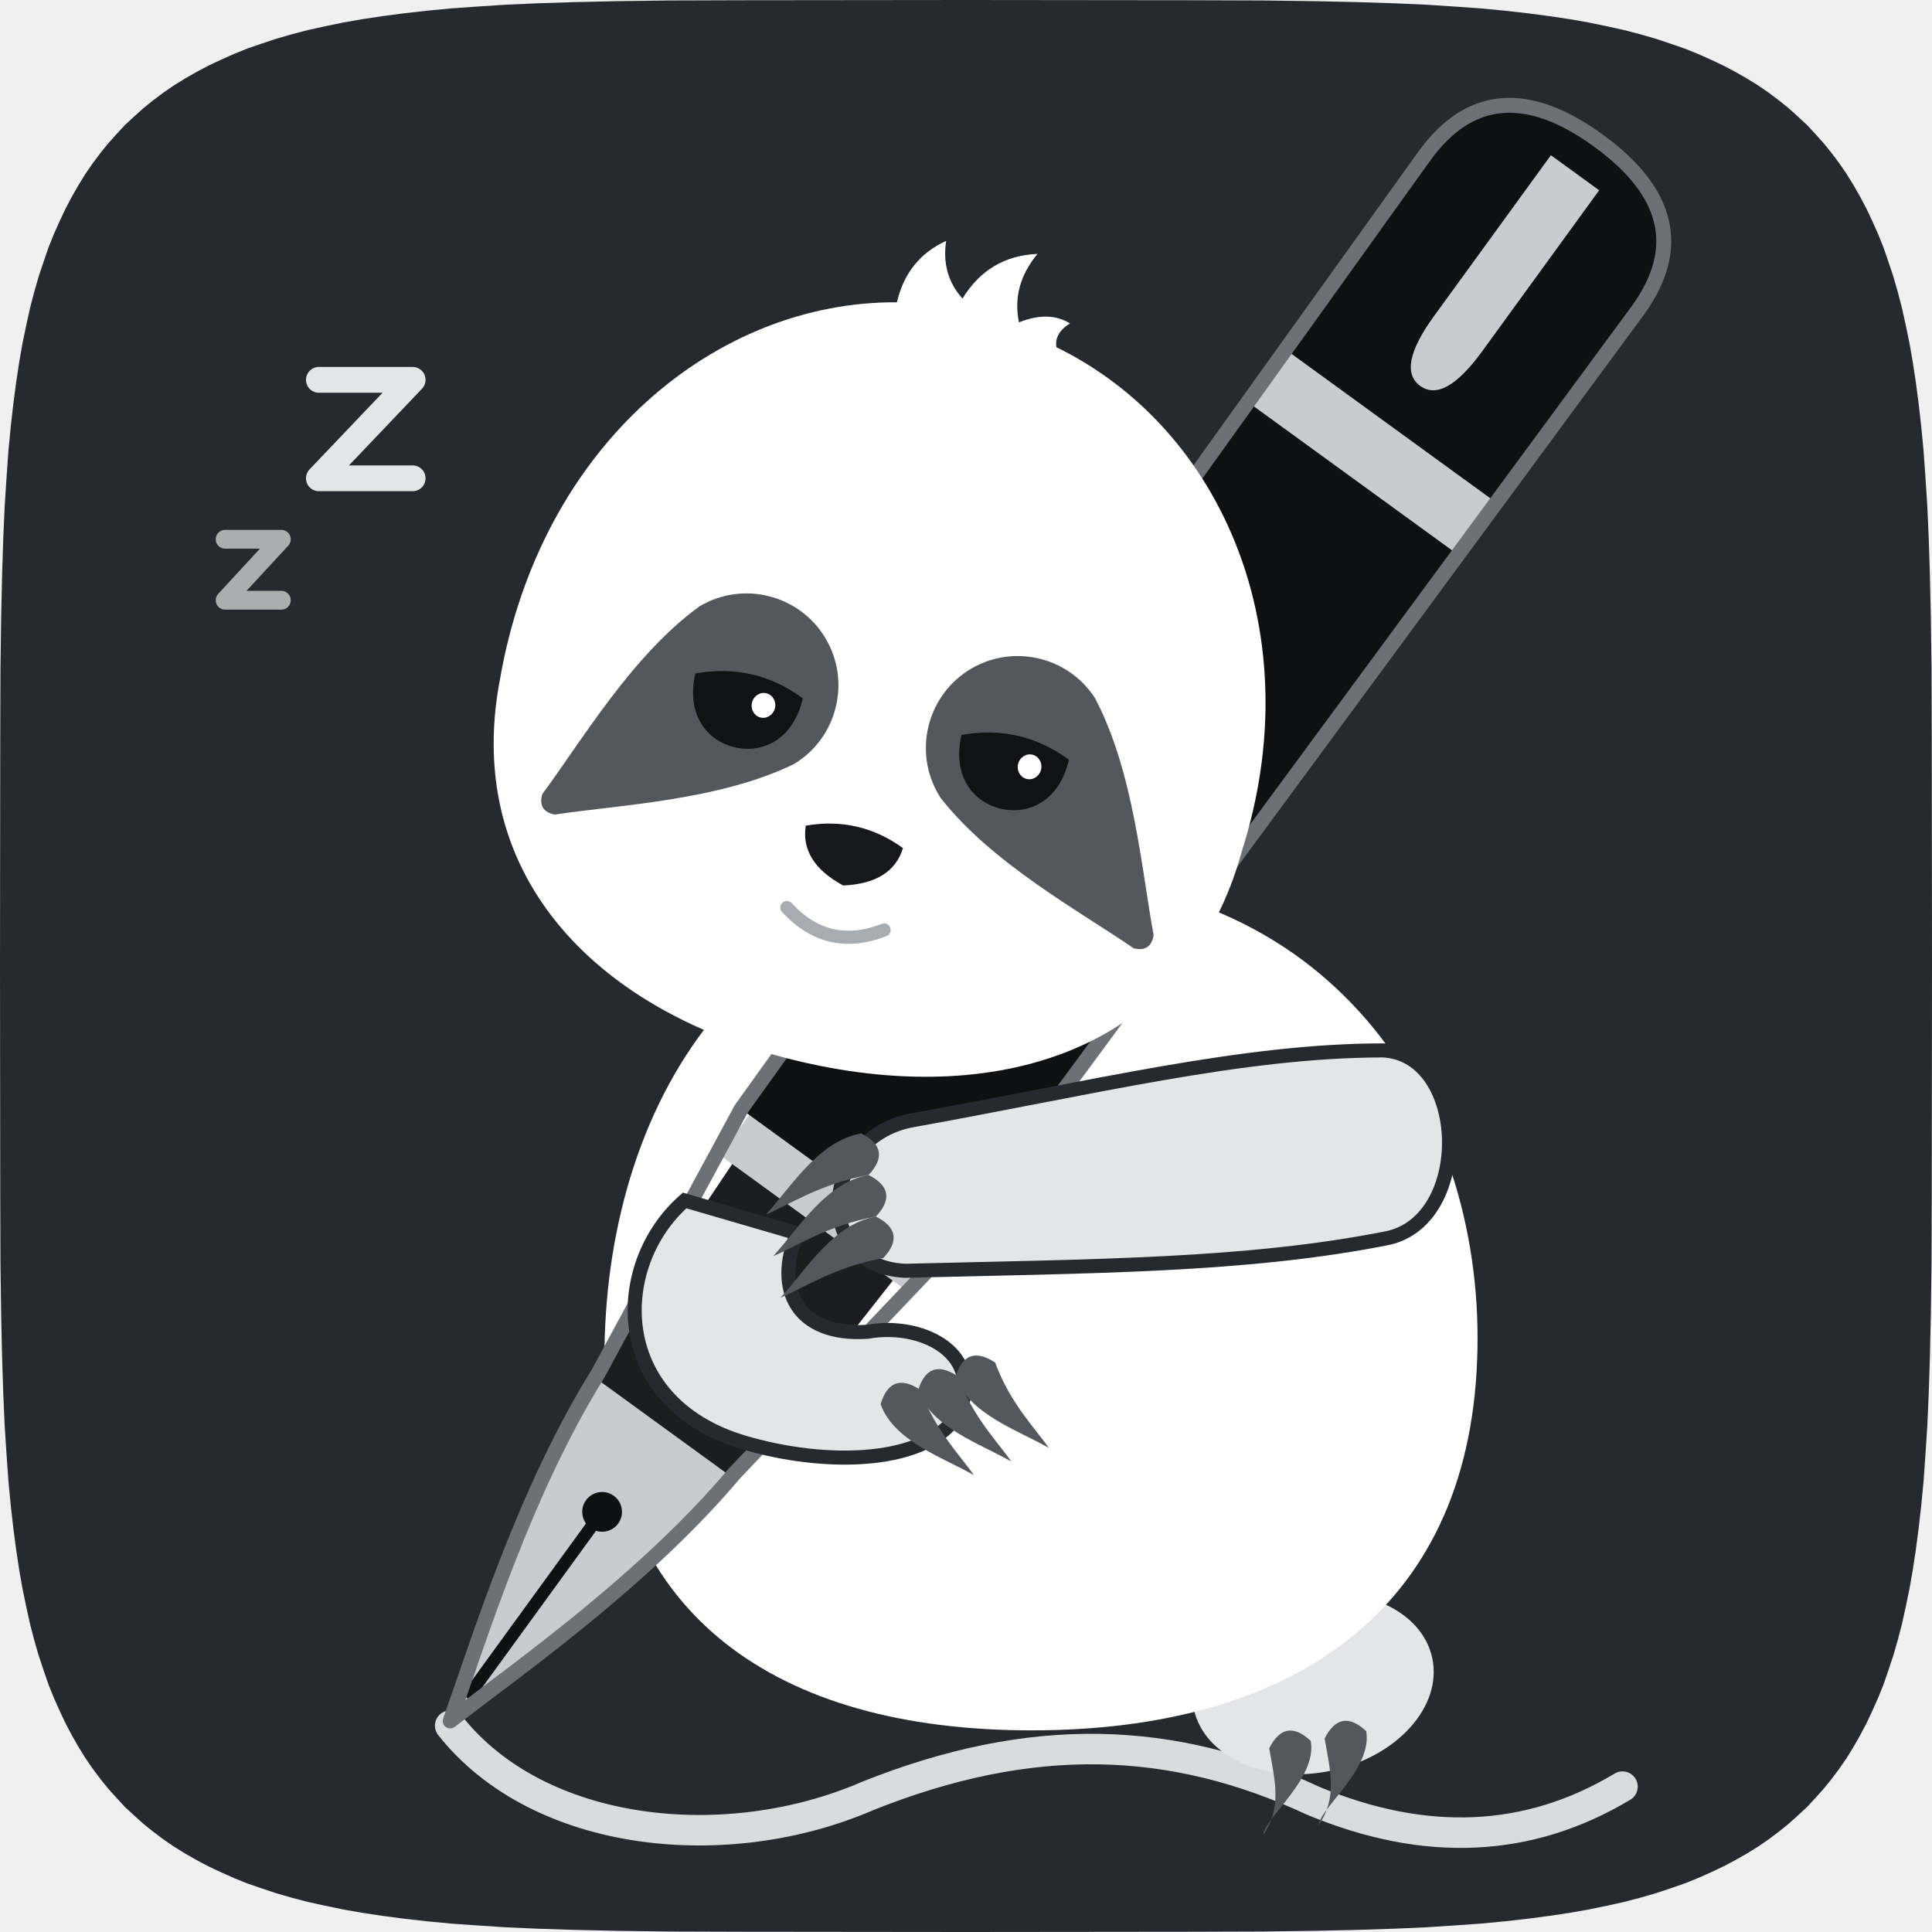
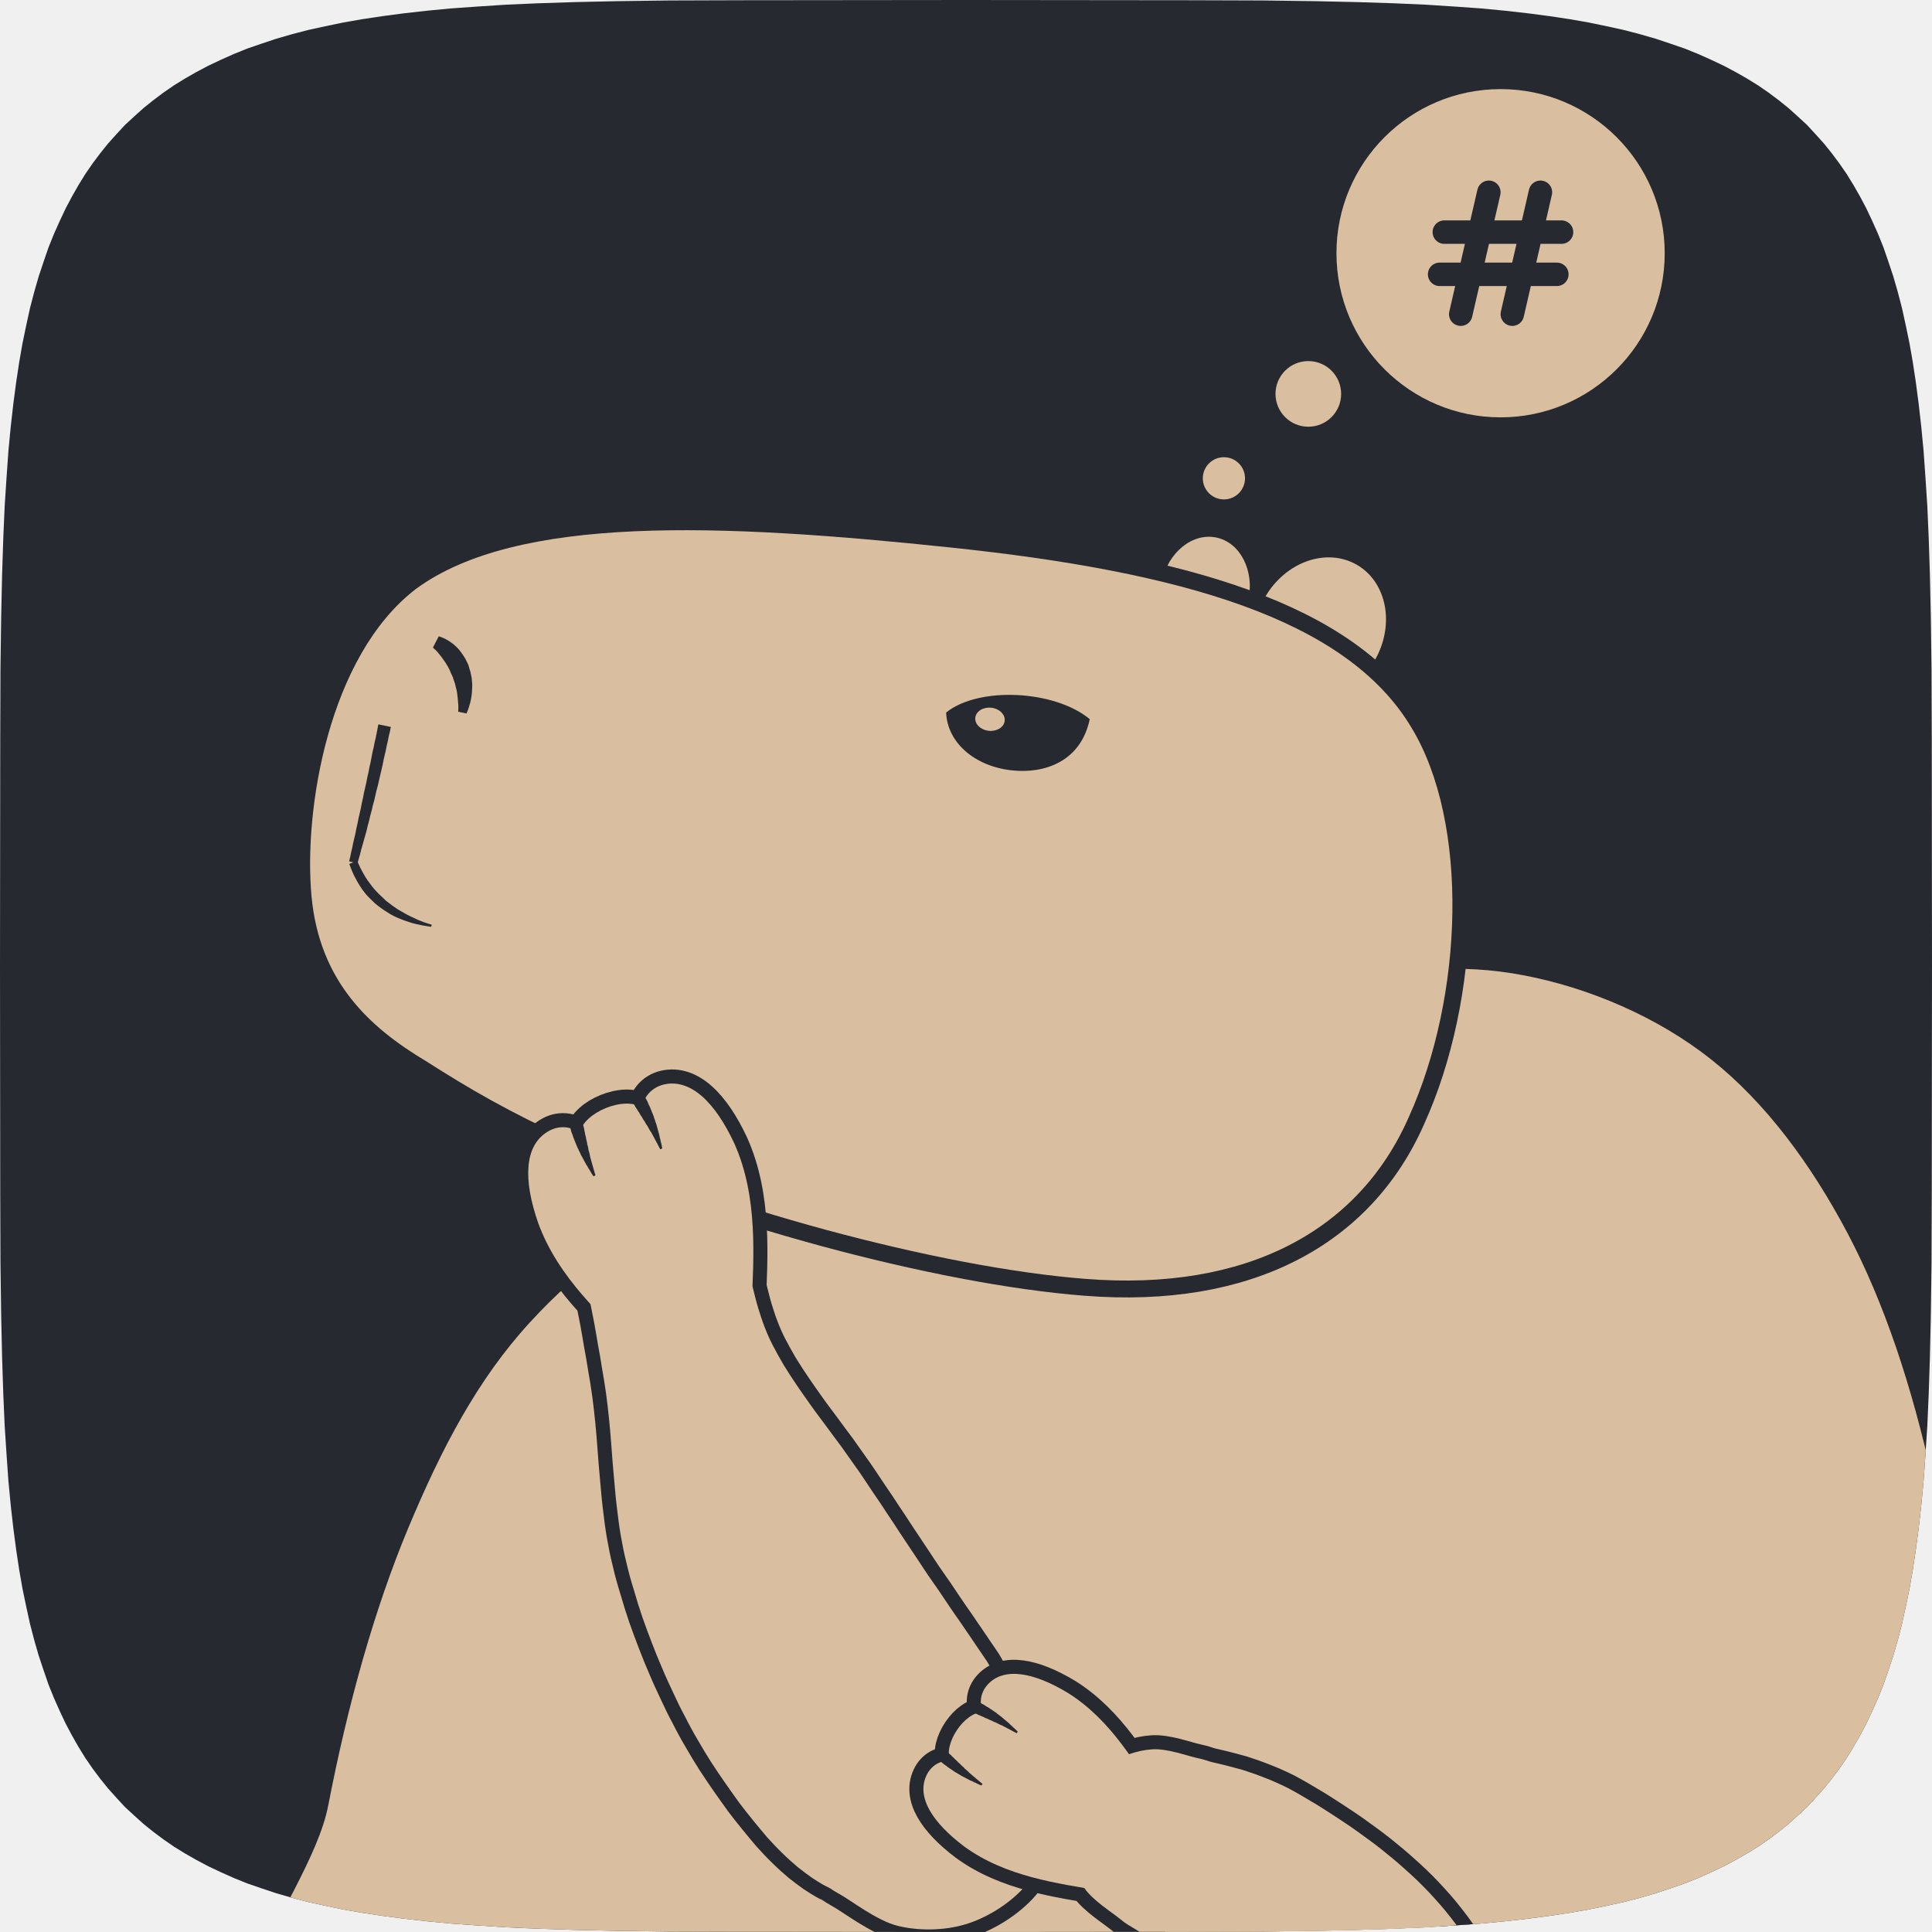
- <svg xmlns="http://www.w3.org/2000/svg" viewBox="100 100 824 824">
+ <svg xmlns="http://www.w3.org/2000/svg" width="1024" height="1024" viewBox="100 100 824 824">
  <defs>
    <path id="tile" d="M924.0 512.0 L923.9 608.0 L923.8 638.6 L923.5 660.9 L923.1 679.0 L922.6 694.5 L922.0 708.2 L921.2 720.5 L920.4 731.8 L919.4 742.2 L918.3 751.9 L917.1 761.0 L915.8 769.6 L914.4 777.6 L912.8 785.3 L911.2 792.6 L909.4 799.5 L907.5 806.1 L905.4 812.4 L903.3 818.5 L901.0 824.2 L898.5 829.8 L896.0 835.1 L893.3 840.2 L890.5 845.1 L887.6 849.8 L884.5 854.3 L881.2 858.7 L877.9 862.8 L874.3 866.8 L870.7 870.7 L866.8 874.3 L862.8 877.9 L858.7 881.2 L854.3 884.5 L849.8 887.6 L845.1 890.5 L840.2 893.3 L835.1 896.0 L829.8 898.5 L824.2 901.0 L818.5 903.3 L812.4 905.4 L806.1 907.5 L799.5 909.4 L792.6 911.2 L785.3 912.8 L777.6 914.4 L769.6 915.8 L761.0 917.1 L751.9 918.3 L742.2 919.4 L731.8 920.4 L720.5 921.2 L708.2 922.0 L694.5 922.6 L679.0 923.1 L660.9 923.5 L638.6 923.8 L608.0 923.9 L512.0 924.0 L416.0 923.9 L385.4 923.8 L363.1 923.5 L345.0 923.1 L329.5 922.6 L315.8 922.0 L303.5 921.2 L292.2 920.4 L281.8 919.4 L272.1 918.3 L263.0 917.1 L254.4 915.8 L246.4 914.4 L238.7 912.8 L231.4 911.2 L224.5 909.4 L217.9 907.5 L211.6 905.4 L205.5 903.3 L199.8 901.0 L194.2 898.5 L188.9 896.0 L183.8 893.3 L178.9 890.5 L174.2 887.6 L169.7 884.5 L165.3 881.2 L161.2 877.9 L157.2 874.3 L153.3 870.7 L149.7 866.8 L146.1 862.8 L142.8 858.7 L139.5 854.3 L136.4 849.8 L133.5 845.1 L130.7 840.2 L128.0 835.1 L125.5 829.8 L123.0 824.2 L120.7 818.5 L118.6 812.4 L116.5 806.1 L114.6 799.5 L112.8 792.6 L111.2 785.3 L109.6 777.6 L108.2 769.6 L106.9 761.0 L105.7 751.9 L104.6 742.2 L103.6 731.8 L102.8 720.5 L102.0 708.2 L101.4 694.5 L100.9 679.0 L100.5 660.9 L100.2 638.6 L100.1 608.0 L100.0 512.0 L100.1 416.0 L100.2 385.4 L100.5 363.1 L100.9 345.0 L101.4 329.5 L102.0 315.8 L102.8 303.5 L103.6 292.2 L104.6 281.8 L105.7 272.1 L106.9 263.0 L108.2 254.4 L109.6 246.4 L111.2 238.7 L112.8 231.4 L114.6 224.5 L116.5 217.9 L118.6 211.6 L120.7 205.5 L123.0 199.8 L125.5 194.2 L128.0 188.9 L130.7 183.8 L133.5 178.9 L136.4 174.2 L139.5 169.7 L142.8 165.3 L146.1 161.2 L149.7 157.2 L153.3 153.3 L157.2 149.7 L161.2 146.1 L165.3 142.8 L169.7 139.5 L174.2 136.4 L178.9 133.5 L183.8 130.7 L188.9 128.0 L194.2 125.5 L199.8 123.0 L205.5 120.7 L211.6 118.6 L217.9 116.5 L224.5 114.6 L231.4 112.8 L238.7 111.2 L246.4 109.6 L254.4 108.2 L263.0 106.9 L272.1 105.7 L281.8 104.6 L292.2 103.6 L303.5 102.8 L315.8 102.0 L329.5 101.4 L345.0 100.9 L363.1 100.5 L385.4 100.2 L416.0 100.1 L512.0 100.0 L608.0 100.1 L638.6 100.2 L660.9 100.5 L679.0 100.9 L694.5 101.4 L708.2 102.0 L720.5 102.8 L731.8 103.6 L742.2 104.6 L751.9 105.7 L761.0 106.9 L769.6 108.2 L777.6 109.6 L785.3 111.2 L792.6 112.8 L799.5 114.6 L806.1 116.5 L812.4 118.6 L818.5 120.7 L824.2 123.0 L829.8 125.5 L835.1 128.0 L840.2 130.7 L845.1 133.5 L849.8 136.4 L854.3 139.5 L858.7 142.8 L862.8 146.1 L866.8 149.7 L870.7 153.3 L874.3 157.2 L877.9 161.2 L881.2 165.3 L884.5 169.7 L887.6 174.2 L890.5 178.9 L893.3 183.8 L896.0 188.9 L898.5 194.2 L901.0 199.8 L903.3 205.5 L905.4 211.6 L907.5 217.9 L909.4 224.5 L911.2 231.4 L912.8 238.7 L914.4 246.4 L915.8 254.4 L917.1 263.0 L918.3 272.1 L919.4 281.8 L920.4 292.2 L921.2 303.5 L922.0 315.8 L922.6 329.5 L923.1 345.0 L923.5 363.1 L923.8 385.4 L923.9 416.0 Z" />
    <clipPath id="clip">
      <use href="#tile" />
    </clipPath>
+     <clipPath id="bodyClipF">
+       <path d="M 236.0 1010.0 C 178.0 976.7 243.7 913.0 252.0 870.0 C 260.3 827.0 271.7 786.3 286.0 752.0 C 300.3 717.7 315.7 688.3 338.0 664.0 C 360.3 639.7 383.0 624.0 420.0 606.0 C 457.0 588.0 517.3 570.3 560.0 556.0 C 602.7 541.7 642.3 526.7 676.0 520.0 C 709.7 513.3 734.3 510.7 762.0 516.0 C 789.7 521.3 819.0 533.7 842.0 552.0 C 865.0 570.3 884.3 596.3 900.0 626.0 C 915.7 655.7 927.3 691.0 936.0 730.0 C 944.7 769.0 948.3 813.3 952.0 860.0 C 955.7 906.7 1016.7 975.0 958.0 1010.0 C 899.3 1045.0 720.3 1070.0 600.0 1070.0 C 479.7 1070.0 294.0 1043.3 236.0 1010.0 Z" />
+     </clipPath>
  </defs>
  <use href="#tile" fill="#26292f" />
  <g clip-path="url(#clip)">
-     <path d="M 292 836 C 330 884 410 892 470 866 C 540 838 600 840 660 868 C 708 888 752 886 792 862" stroke="#e9eaee" stroke-width="13" stroke-linecap="round" fill="none" opacity="0.92" />
-     <ellipse cx="660" cy="818" rx="52" ry="38" transform="rotate(-12 660 818)" fill="#e4e5e8" />
-     <path d="M -9.0 0 Q 0 -12 9.0 0 C 9.0 16.2 -16.0 28.8 -18 36 C -8 25.9 -9.0 14.4 -9.0 0 Z" transform="translate(650.1823 844.0838) rotate(-10)" fill="#55575e" />
-     <path d="M -9.0 0 Q 0 -12 9.0 0 C 9.0 16.2 -16.0 28.8 -18 36 C -8 25.9 -9.0 14.4 -9.0 0 Z" transform="translate(673.8177 839.9162) rotate(-10)" fill="#55575e" />
-     <path d="M 540 474 C 672 474 734 578 730 680 C 726 788 650 838 540 838 C 430 838 362 788 358 690 C 354 584 408 474 540 474 Z" fill="#fff" />
-     <g transform="translate(292 834) rotate(36) scale(1.06)">
-       <path d="M 0 0 C 10 -34 30 -92 34 -148 L -34 -148 C -30 -92 -10 -34 0 0 Z" fill="#c9cbd0" />
-       <path d="M -36 -146 L 36 -146 L 40 -250 L -40 -250 Z" fill="#1c1d21" />
-       <path d="M -46 -248 L 46 -248 L 46 -270 L -46 -270 Z" fill="#c9cbd0" />
-       <path d="M -50 -268 L 50 -268 L 50 -620 L -50 -620 Z" fill="#0f1012" />
-       <path d="M -53 -618 L 53 -618 L 53 -646 L -53 -646 Z" fill="#c9cbd0" />
-       <path d="M -51 -644 L 51 -644 L 51 -740 Q 51 -784 0 -784 Q -51 -784 -51 -740 Z" fill="#0f1012" />
-       <path d="M -12 -770 L 12 -770 L 12 -690 Q 12 -664 0 -664 Q -12 -664 -12 -690 Z" fill="#c9cbd0" />
-       <path d="M 0 -14 L 0 -100" stroke="#0f1012" stroke-width="5" stroke-linecap="round" />
-       <circle cx="0" cy="-104" r="8" fill="#0f1012" />
-       <path d="M 0 0 C 10 -34 30 -92 34 -148 L 50 -268 L 53 -740 Q 53 -786 0 -786 Q -53 -786 -53 -740 L -50 -268 L -34 -148 C -30 -92 -10 -34 0 0 Z" fill="none" stroke="#6e7077" stroke-width="6" stroke-linejoin="round" />
+     <g transform="translate(-12 0)">
+       <path d="M 236.0 1010.0 C 178.0 976.7 243.7 913.0 252.0 870.0 C 260.3 827.0 271.7 786.3 286.0 752.0 C 300.3 717.7 315.7 688.3 338.0 664.0 C 360.3 639.7 383.0 624.0 420.0 606.0 C 457.0 588.0 517.3 570.3 560.0 556.0 C 602.7 541.7 642.3 526.7 676.0 520.0 C 709.7 513.3 734.3 510.7 762.0 516.0 C 789.7 521.3 819.0 533.7 842.0 552.0 C 865.0 570.3 884.3 596.3 900.0 626.0 C 915.7 655.7 927.3 691.0 936.0 730.0 C 944.7 769.0 948.3 813.3 952.0 860.0 C 955.7 906.7 1016.7 975.0 958.0 1010.0 C 899.3 1045.0 720.3 1070.0 600.0 1070.0 C 479.7 1070.0 294.0 1043.3 236.0 1010.0 Z" fill="#d9bf9f" />
+       <g transform="translate(500 500) rotate(6) scale(0.9)">
+         <ellipse cx="122" cy="-178" rx="21" ry="26" transform="rotate(6 122 -178)" fill="#d9bf9f" stroke="#26292f" stroke-width="16" paint-order="stroke" stroke-linejoin="round" />
+         <ellipse cx="178" cy="-166" rx="30" ry="35" transform="rotate(24 178 -166)" fill="#d9bf9f" stroke="#26292f" stroke-width="16" paint-order="stroke" stroke-linejoin="round" />
+         <path d="M -250 -140 C -206 -180 -110 -186 0 -186 C 110 -186 190 -172 226 -124 C 258 -82 264 0 244 60 C 226 116 176 150 100 152 C 30 154 -80 136 -150 112 C -180 102 -200 93 -222 82 C -250 69 -276 50 -284 10 C -292 -30 -288 -104 -250 -140 Z" fill="#d9bf9f" stroke="#26292f" stroke-width="16" paint-order="stroke" stroke-linejoin="round" />
+         <path d="M 6 -108 C 20 -122 56 -124 74 -112 C 72 -92 56 -84 40 -84 C 22 -84 8 -94 6 -108 Z" fill="#26292f" />
+         <ellipse cx="27" cy="-107" rx="7" ry="5.5" fill="#d9bf9f" />
+         <path d="M -239.1 -113.2 L -238.3 -112.6 L -237.5 -112.0 L -236.7 -111.3 L -236.0 -110.6 L -235.3 -109.9 L -234.6 -109.2 L -233.9 -108.4 L -233.2 -107.6 L -232.5 -106.8 L -231.9 -106.0 L -231.2 -105.1 L -230.6 -104.2 L -230.0 -103.3 L -229.5 -102.3 L -228.9 -101.3 L -228.3 -100.3 L -227.8 -99.2 L -227.3 -98.1 L -226.8 -97.0 L -226.4 -95.8 L -225.9 -94.5 L -225.5 -93.2 L -225.2 -91.9 L -224.9 -90.5 L -224.6 -89.0 L -224.3 -87.5 L -224.1 -85.9 L -224.0 -84.2 L -220.0 -83.8 L -219.5 -85.5 L -219.1 -87.3 L -218.8 -89.0 L -218.6 -90.7 L -218.5 -92.5 L -218.5 -94.2 L -218.6 -95.9 L -218.7 -97.5 L -219.0 -99.1 L -219.3 -100.7 L -219.8 -102.3 L -220.3 -103.8 L -220.9 -105.2 L -221.5 -106.7 L -222.3 -108.0 L -223.1 -109.3 L -224.0 -110.5 L -225.0 -111.7 L -226.0 -112.8 L -227.0 -113.8 L -228.1 -114.7 L -229.3 -115.6 L -230.5 -116.3 L -231.7 -117.0 L -233.0 -117.6 L -234.3 -118.1 L -235.6 -118.5 L -236.9 -118.8 Z" fill="#26292f" />
+         <path d="M -261.0 -74.3 L -261.2 -72.1 L -261.4 -69.9 L -261.6 -67.7 L -261.9 -65.4 L -262.1 -63.1 L -262.4 -60.8 L -262.6 -58.4 L -262.8 -56.0 L -263.1 -53.6 L -263.3 -51.1 L -263.6 -48.7 L -263.8 -46.3 L -264.1 -43.8 L -264.4 -41.3 L -264.6 -38.9 L -264.9 -36.4 L -265.1 -33.9 L -265.4 -31.5 L -265.7 -29.1 L -265.9 -26.7 L -266.2 -24.3 L -266.4 -21.9 L -266.7 -19.5 L -267.0 -17.2 L -267.2 -14.9 L -267.5 -12.7 L -267.7 -10.5 L -268.0 -8.3 L -264.0 -7.7 L -263.6 -9.9 L -263.2 -12.1 L -262.9 -14.3 L -262.5 -16.6 L -262.1 -18.9 L -261.7 -21.2 L -261.3 -23.6 L -261.0 -26.0 L -260.6 -28.4 L -260.3 -30.9 L -259.9 -33.3 L -259.6 -35.8 L -259.2 -38.2 L -258.9 -40.7 L -258.6 -43.1 L -258.2 -45.6 L -257.9 -48.1 L -257.6 -50.5 L -257.3 -52.9 L -257.0 -55.3 L -256.8 -57.7 L -256.5 -60.1 L -256.2 -62.5 L -256.0 -64.8 L -255.7 -67.1 L -255.5 -69.3 L -255.2 -71.5 L -255.0 -73.7 Z" fill="#26292f" />
+         <path d="M -267.8 -7.1 L -266.9 -5.3 L -266.0 -3.6 L -265.0 -1.9 L -264.0 -0.4 L -262.9 1.2 L -261.8 2.6 L -260.6 4.1 L -259.4 5.4 L -258.1 6.7 L -256.7 7.9 L -255.3 9.0 L -253.9 10.1 L -252.4 11.1 L -250.9 12.0 L -249.3 12.9 L -247.7 13.7 L -246.1 14.5 L -244.4 15.2 L -242.7 15.8 L -241.0 16.3 L -239.2 16.8 L -237.4 17.2 L -235.6 17.6 L -233.7 17.9 L -231.8 18.1 L -229.9 18.3 L -228.0 18.4 L -226.1 18.5 L -225.9 17.5 L -227.8 17.1 L -229.7 16.7 L -231.5 16.2 L -233.2 15.7 L -234.9 15.1 L -236.6 14.5 L -238.2 13.9 L -239.8 13.2 L -241.4 12.5 L -242.9 11.8 L -244.4 11.0 L -245.8 10.2 L -247.3 9.3 L -248.6 8.5 L -249.9 7.5 L -251.2 6.5 L -252.5 5.5 L -253.7 4.5 L -254.9 3.4 L -256.1 2.2 L -257.2 1.0 L -258.3 -0.2 L -259.4 -1.5 L -260.4 -2.9 L -261.4 -4.3 L -262.4 -5.8 L -263.3 -7.3 L -264.2 -8.9 Z" fill="#26292f" />
+       </g>
+       <path d="M 361.6 621.7 C 363.3 616.3 366.9 610.7 371.1 606.9 C 375.2 603.1 381.1 600.0 386.7 598.8 C 392.2 597.6 398.9 597.9 404.3 599.6 C 409.7 601.3 415.3 604.9 419.1 609.1 C 422.9 613.2 425.5 620.6 427.2 624.7 C 428.9 628.7 428.8 630.5 429.5 633.4 C 430.2 636.2 430.8 639.2 431.4 642.0 C 432.1 644.7 432.6 647.4 433.3 650.1 C 434.0 652.8 434.6 655.4 435.4 658.0 C 436.2 660.6 437.0 663.1 438.0 665.7 C 439.0 668.3 440.1 670.9 441.5 673.6 C 442.9 676.3 444.5 679.2 446.2 682.1 C 448.0 685.0 449.9 688.0 451.9 690.9 C 453.9 693.9 456.1 696.9 458.2 699.9 C 460.3 702.9 462.6 705.8 464.7 708.7 C 466.8 711.6 469.0 714.5 471.0 717.2 C 473.0 720.0 474.9 722.7 476.8 725.4 C 478.7 728.0 480.4 730.6 482.2 733.3 C 484.0 736.0 485.8 738.7 487.6 741.3 C 489.4 744.0 491.1 746.7 492.9 749.3 C 494.6 752.0 496.4 754.6 498.1 757.2 C 499.8 759.7 501.5 762.3 503.1 764.7 C 504.7 767.2 506.3 769.5 507.8 771.8 C 509.4 774.1 510.9 776.2 512.4 778.4 C 513.9 780.6 515.4 782.9 516.9 785.1 C 518.4 787.3 519.9 789.5 521.4 791.6 C 522.9 793.8 524.3 795.9 525.7 797.9 C 527.1 800.0 528.5 802.0 529.7 803.8 C 530.9 805.5 532.0 807.2 532.9 808.5 C 533.7 809.8 534.2 810.7 534.7 811.6 C 535.1 812.4 535.3 812.9 535.6 813.6 C 536.0 814.4 536.2 815.0 536.8 816.0 C 537.3 816.9 538.0 817.9 538.9 819.2 C 539.9 820.4 541.2 822.1 542.4 823.6 C 543.6 825.1 542.9 823.4 546.0 828.2 C 549.0 833.0 558.2 843.7 560.8 852.5 C 563.4 861.3 563.6 872.1 561.4 881.0 C 559.3 889.9 554.1 899.3 547.8 906.0 C 541.5 912.6 532.3 918.2 523.5 920.8 C 514.7 923.4 503.9 923.6 495.0 921.4 C 486.1 919.3 474.8 910.4 470.0 907.8 C 465.3 905.1 467.6 906.3 466.4 905.6 C 465.3 904.9 464.4 904.6 463.0 903.8 C 461.6 903.0 460.0 902.0 458.2 900.8 C 456.4 899.5 454.3 898.0 452.2 896.3 C 450.1 894.5 447.8 892.5 445.6 890.3 C 443.4 888.2 441.2 885.8 439.1 883.5 C 437.1 881.2 435.2 878.8 433.2 876.4 C 431.2 874.0 429.3 871.5 427.3 868.9 C 425.4 866.2 423.4 863.5 421.4 860.6 C 419.4 857.7 417.4 854.8 415.4 851.7 C 413.4 848.6 411.5 845.4 409.6 842.1 C 407.7 838.9 405.9 835.6 404.2 832.2 C 402.4 828.9 400.8 825.6 399.2 822.1 C 397.6 818.7 396.0 815.3 394.5 811.7 C 393.0 808.2 391.5 804.6 390.1 800.9 C 388.7 797.3 387.3 793.5 386.0 789.8 C 384.7 786.0 383.5 782.2 382.4 778.3 C 381.2 774.5 380.1 770.6 379.2 766.6 C 378.2 762.7 377.4 758.6 376.7 754.6 C 376.0 750.5 375.5 746.3 375.0 742.1 C 374.5 737.9 374.2 733.7 373.8 729.6 C 373.4 725.5 373.1 721.3 372.8 717.3 C 372.5 713.3 372.2 709.4 371.8 705.6 C 371.4 701.8 371.0 698.0 370.5 694.4 C 370.0 690.8 369.4 687.2 368.8 683.8 C 368.3 680.4 367.7 677.1 367.1 673.9 C 366.6 670.7 366.0 667.6 365.5 664.6 C 364.9 661.7 364.4 658.8 363.8 656.0 C 363.3 653.2 362.8 650.5 362.3 647.7 C 361.8 645.0 360.9 643.7 360.8 639.3 C 360.7 635.0 359.9 627.1 361.6 621.7 Z M 384.5 676.7 C 369.3 662.1 350.0 645.0 341.5 621.5 C 335.2 603.4 335.5 588.8 345.5 582.7 C 350.5 579.6 356.0 580.5 359.2 583.3 C 360.8 574.4 378.6 567.2 385.9 572.5 C 386.3 568.3 389.6 563.8 395.3 562.5 C 406.7 560.0 417.1 570.3 425.2 587.7 C 435.4 610.5 433.4 636.2 432.6 657.2 C 428.9 671.2 396.8 684.1 384.5 676.7 Z" fill="#d9bf9f" stroke="#26292f" stroke-width="12" paint-order="stroke" stroke-linejoin="round" />
+       <g transform="translate(392 626) rotate(-22) scale(0.96)">
+         <path d="M -18.0 -58.4 L -18.0 -57.5 L -18.1 -56.7 L -18.2 -55.8 L -18.2 -55.0 L -18.2 -54.2 L -18.3 -53.4 L -18.3 -52.5 L -18.3 -51.7 L -18.3 -50.9 L -18.3 -50.1 L -18.3 -49.3 L -18.3 -48.5 L -18.2 -47.7 L -18.2 -46.9 L -18.1 -46.0 L -18.1 -45.2 L -18.0 -44.3 L -17.9 -43.5 L -17.8 -42.6 L -17.7 -41.7 L -17.6 -40.8 L -17.5 -39.9 L -17.3 -39.0 L -17.2 -38.0 L -17.0 -37.1 L -16.9 -36.1 L -16.7 -35.0 L -16.5 -34.0 L -15.5 -34.0 L -15.4 -35.1 L -15.3 -36.1 L -15.2 -37.1 L -15.1 -38.1 L -15.0 -39.0 L -14.9 -40.0 L -14.8 -40.8 L -14.7 -41.7 L -14.6 -42.6 L -14.4 -43.4 L -14.3 -44.2 L -14.2 -45.1 L -14.1 -45.9 L -13.9 -46.6 L -13.8 -47.4 L -13.7 -48.2 L -13.5 -49.0 L -13.4 -49.7 L -13.3 -50.5 L -13.1 -51.3 L -13.0 -52.0 L -12.9 -52.8 L -12.7 -53.6 L -12.6 -54.4 L -12.4 -55.2 L -12.3 -56.0 L -12.2 -56.8 L -12.0 -57.6 Z" fill="#26292f" />
+         <path d="M 12.0 -57.6 L 12.2 -56.8 L 12.3 -56.0 L 12.4 -55.2 L 12.6 -54.4 L 12.7 -53.6 L 12.9 -52.8 L 13.0 -52.0 L 13.1 -51.3 L 13.3 -50.5 L 13.4 -49.7 L 13.5 -49.0 L 13.7 -48.2 L 13.8 -47.4 L 13.9 -46.6 L 14.1 -45.9 L 14.2 -45.1 L 14.3 -44.2 L 14.4 -43.4 L 14.6 -42.6 L 14.7 -41.7 L 14.8 -40.8 L 14.9 -40.0 L 15.0 -39.0 L 15.1 -38.1 L 15.2 -37.1 L 15.3 -36.1 L 15.4 -35.1 L 15.5 -34.0 L 16.5 -34.0 L 16.7 -35.0 L 16.9 -36.1 L 17.0 -37.1 L 17.2 -38.0 L 17.3 -39.0 L 17.5 -39.9 L 17.6 -40.8 L 17.7 -41.7 L 17.8 -42.6 L 17.9 -43.5 L 18.0 -44.3 L 18.1 -45.2 L 18.1 -46.0 L 18.2 -46.9 L 18.2 -47.7 L 18.3 -48.5 L 18.3 -49.3 L 18.3 -50.1 L 18.3 -50.9 L 18.3 -51.7 L 18.3 -52.5 L 18.3 -53.4 L 18.2 -54.2 L 18.2 -55.0 L 18.2 -55.8 L 18.1 -56.7 L 18.0 -57.5 L 18.0 -58.4 Z" fill="#26292f" />
+       </g>
+       <path d="M 773.8 1015.3 C 772.9 1024.9 768.9 1035.6 763.4 1043.5 C 757.8 1051.4 749.1 1058.6 740.3 1062.7 C 731.5 1066.7 720.3 1068.6 710.7 1067.8 C 701.1 1066.9 690.4 1062.9 682.5 1057.4 C 674.6 1051.8 667.3 1040.0 663.3 1034.3 C 659.4 1028.5 660.3 1026.7 658.8 1022.9 C 657.3 1019.1 655.7 1015.0 654.3 1011.3 C 652.9 1007.7 651.6 1004.2 650.4 1000.9 C 649.1 997.6 647.9 994.6 646.8 991.8 C 645.7 989.0 644.8 986.5 643.8 984.3 C 642.9 982.0 642.1 980.2 641.2 978.1 C 640.2 976.0 639.3 974.1 638.1 971.9 C 637.0 969.8 635.7 967.4 634.3 965.1 C 633.0 962.8 631.5 960.5 630.0 958.2 C 628.5 955.9 626.9 953.5 625.3 951.3 C 623.8 949.1 622.0 946.8 620.5 944.9 C 619.1 942.9 617.6 941.0 616.4 939.5 C 615.2 938.1 614.5 937.0 613.6 935.9 C 612.7 934.8 612.0 934.0 611.0 933.1 C 610.0 932.1 608.8 931.1 607.4 930.1 C 606.0 929.0 604.3 927.9 602.4 926.7 C 600.5 925.4 598.1 924.0 595.9 922.6 C 593.7 921.2 592.9 921.1 589.4 918.2 C 585.8 915.3 578.1 910.5 574.5 905.3 C 571.0 900.0 568.5 893.0 568.1 886.7 C 567.6 880.4 569.1 873.1 571.8 867.4 C 574.6 861.7 579.5 856.1 584.7 852.5 C 590.0 849.0 597.0 846.5 603.3 846.1 C 609.6 845.6 618.4 848.9 622.6 849.8 C 626.8 850.7 626.7 851.0 628.7 851.5 C 630.7 852.0 632.4 852.3 634.6 852.9 C 636.9 853.5 639.3 854.1 642.1 854.9 C 644.8 855.8 647.9 856.8 651.1 858.1 C 654.3 859.3 657.9 860.9 661.3 862.6 C 664.7 864.4 668.3 866.5 671.6 868.5 C 674.9 870.4 678.0 872.5 681.3 874.6 C 684.5 876.7 687.7 878.8 690.9 881.1 C 694.2 883.5 697.6 885.9 701.0 888.6 C 704.4 891.3 707.8 894.1 711.1 897.1 C 714.5 900.1 717.9 903.3 721.2 906.8 C 724.4 910.2 727.8 914.0 730.8 917.9 C 733.9 921.8 736.9 926.2 739.6 930.3 C 742.3 934.5 744.7 938.8 746.9 942.9 C 749.2 947.0 751.2 951.0 753.1 954.9 C 755.1 958.7 756.8 962.5 758.6 966.0 C 760.3 969.5 761.8 972.7 763.5 976.0 C 765.2 979.3 767.0 979.2 768.7 985.7 C 770.4 992.3 774.6 1005.7 773.8 1015.3 Z M 581.4 906.4 C 563.2 903.3 540.8 900.4 523.2 887.5 C 509.8 877.4 502.8 866.6 507.1 857.3 C 509.2 852.7 513.6 850.6 517.3 851.1 C 514.1 843.8 523.5 829.9 531.4 830.2 C 529.6 826.9 529.9 822.0 533.4 818.3 C 540.4 810.9 553.0 813.3 567.4 822.0 C 585.9 833.5 597.0 853.1 606.7 868.8 C 610.8 880.7 593.9 905.8 581.4 906.4 Z" fill="#d9bf9f" stroke="#26292f" stroke-width="12" paint-order="stroke" stroke-linejoin="round" />
+       <g transform="translate(562 866) rotate(-56) scale(0.84)">
+         <path d="M -18.0 -58.4 L -18.0 -57.5 L -18.1 -56.7 L -18.2 -55.8 L -18.2 -55.0 L -18.2 -54.2 L -18.3 -53.4 L -18.3 -52.5 L -18.3 -51.7 L -18.3 -50.9 L -18.3 -50.1 L -18.3 -49.3 L -18.3 -48.5 L -18.2 -47.7 L -18.2 -46.9 L -18.1 -46.0 L -18.1 -45.2 L -18.0 -44.3 L -17.9 -43.5 L -17.8 -42.6 L -17.7 -41.7 L -17.6 -40.8 L -17.5 -39.9 L -17.3 -39.0 L -17.2 -38.0 L -17.0 -37.1 L -16.9 -36.1 L -16.7 -35.0 L -16.5 -34.0 L -15.5 -34.0 L -15.4 -35.1 L -15.3 -36.1 L -15.2 -37.1 L -15.1 -38.1 L -15.0 -39.0 L -14.9 -40.0 L -14.8 -40.8 L -14.7 -41.7 L -14.6 -42.6 L -14.4 -43.4 L -14.3 -44.2 L -14.2 -45.1 L -14.1 -45.9 L -13.9 -46.6 L -13.8 -47.4 L -13.7 -48.2 L -13.5 -49.0 L -13.4 -49.7 L -13.3 -50.5 L -13.1 -51.3 L -13.0 -52.0 L -12.9 -52.8 L -12.7 -53.6 L -12.6 -54.4 L -12.4 -55.2 L -12.3 -56.0 L -12.2 -56.8 L -12.0 -57.6 Z" fill="#26292f" />
+         <path d="M 12.0 -57.6 L 12.2 -56.8 L 12.3 -56.0 L 12.4 -55.2 L 12.6 -54.4 L 12.7 -53.6 L 12.9 -52.8 L 13.0 -52.0 L 13.1 -51.3 L 13.3 -50.5 L 13.4 -49.7 L 13.5 -49.0 L 13.7 -48.2 L 13.8 -47.4 L 13.9 -46.6 L 14.1 -45.9 L 14.2 -45.1 L 14.3 -44.2 L 14.4 -43.4 L 14.6 -42.6 L 14.7 -41.7 L 14.8 -40.8 L 14.9 -40.0 L 15.0 -39.0 L 15.1 -38.1 L 15.2 -37.1 L 15.3 -36.1 L 15.4 -35.1 L 15.5 -34.0 L 16.5 -34.0 L 16.7 -35.0 L 16.9 -36.1 L 17.0 -37.1 L 17.2 -38.0 L 17.3 -39.0 L 17.5 -39.9 L 17.6 -40.8 L 17.7 -41.7 L 17.8 -42.6 L 17.9 -43.5 L 18.0 -44.3 L 18.1 -45.2 L 18.1 -46.0 L 18.2 -46.9 L 18.2 -47.7 L 18.3 -48.5 L 18.3 -49.3 L 18.3 -50.1 L 18.3 -50.9 L 18.3 -51.7 L 18.3 -52.5 L 18.3 -53.4 L 18.2 -54.2 L 18.2 -55.0 L 18.2 -55.8 L 18.1 -56.7 L 18.0 -57.5 L 18.0 -58.4 Z" fill="#26292f" />
+       </g>
+       <circle cx="752" cy="208" r="70" fill="#d9bf9f" />
+       <circle cx="634" cy="304" r="9" fill="#d9bf9f" />
+       <circle cx="670" cy="268" r="14" fill="#d9bf9f" />
+       <path d="M 747.0 182.0 L 735.0 234.0 M 769.0 182.0 L 757.0 234.0 M 728.0 199.0 L 778.0 199.0 M 726.0 217.0 L 776.0 217.0" stroke="#26292f" stroke-width="10.0" stroke-linecap="round" fill="none" />
    </g>
-     <g fill="#e4e5e8" stroke="#26292f" stroke-width="6">
-       <path d="M 392 612 C 360 640 360 700 420 716 C 456 726 500 724 510 700 C 518 676 492 664 470 668 C 440 670 430 650 440 626 Z" />
-       <path d="M 690 548 C 630 548 566 564 488 578 C 450 586 446 640 486 642 C 566 640 632 640 692 628 C 728 620 726 550 690 548 Z" />
-     </g>
-     <path d="M -9.0 0 Q 0 -12 9.0 0 C 9.0 18.9 16.0 33.6 18 42 C 8 30.2 -9.0 16.8 -9.0 0 Z" transform="translate(484.0252 695.8143) rotate(-20)" fill="#55575e" />
-     <path d="M -9.0 0 Q 0 -12 9.0 0 C 9.0 18.9 16.0 33.6 18 42 C 8 30.2 -9.0 16.8 -9.0 0 Z" transform="translate(500.0 690.0) rotate(-20)" fill="#55575e" />
-     <path d="M -9.0 0 Q 0 -12 9.0 0 C 9.0 18.9 16.0 33.6 18 42 C 8 30.2 -9.0 16.8 -9.0 0 Z" transform="translate(515.9748 684.1857) rotate(-20)" fill="#55575e" />
-     <path d="M -9.0 0 Q 0 -12 9.0 0 C 9.0 20.7 16.0 36.8 18 46 C 8 33.1 -9.0 18.4 -9.0 0 Z" transform="translate(468.8743 592.2735) rotate(80)" fill="#55575e" />
-     <path d="M -9.0 0 Q 0 -12 9.0 0 C 9.0 20.7 16.0 36.8 18 46 C 8 33.1 -9.0 18.4 -9.0 0 Z" transform="translate(472.0 610.0) rotate(80)" fill="#55575e" />
-     <path d="M -9.0 0 Q 0 -12 9.0 0 C 9.0 20.7 16.0 36.8 18 46 C 8 33.1 -9.0 18.4 -9.0 0 Z" transform="translate(475.1257 627.7265) rotate(80)" fill="#55575e" />
-     <g transform="translate(478 398) rotate(13) scale(0.56) translate(-512 -600)">
-       <path d="M 222 652 C 212 470 318 334 452 304 Q 452 270 478 250 Q 480 276 500 290 Q 512 254 548 244 Q 534 272 546 298 Q 566 284 584 290 Q 574 300 578 310 C 716 342 816 480 802 652 C 796 806 670 884 512 884 C 354 884 228 806 222 652 Z" fill="#fff" />
-       <path d="M 0 -70 C -38.6 -70 -70 -38.6 -70 0 C -70 38.6 -38.6 70 0 70 C 63.4 64.4 130.2 28.0 176.0 9.1 Q 185.8 0 176.0 -9.1 C 130.2 -28.0 63.4 -64.4 0 -70 Z" transform="translate(406 614) rotate(136)" fill="#55575e" />
-       <path d="M 0 -70 C -38.6 -70 -70 -38.6 -70 0 C -70 38.6 -38.6 70 0 70 C 63.4 64.4 130.2 28.0 176.0 9.1 Q 185.8 0 176.0 -9.1 C 130.2 -28.0 63.4 -64.4 0 -70 Z" transform="translate(618 614) rotate(44)" fill="#55575e" />
-       <path d="M 366 614 Q 408 596 450 614 C 450 646 430 662 408 662 C 386 662 366 646 366 614 Z" fill="#111215" />
-       <path d="M 574 614 Q 616 596 658 614 C 658 646 638 662 616 662 C 594 662 574 646 574 614 Z" fill="#111215" />
-       <ellipse cx="422" cy="626" rx="9" ry="9.5" fill="#fff" opacity="1" />
-       <ellipse cx="630" cy="626" rx="9" ry="9.5" fill="#fff" opacity="1" />
-       <path d="M 474 708 Q 512 692 550 708 Q 548 736 512 746 Q 476 736 474 708 Z" fill="#17181c" />
-       <path d="M 474 772 Q 512 798 550 772" stroke="#a9abb2" stroke-width="10" stroke-linecap="round" fill="none" />
-     </g>
-     <path d="M 236 262 L 276 262 L 236 304 L 276 304" stroke="#e4e5e8" stroke-width="11" stroke-linecap="round" stroke-linejoin="round" fill="none" />
-     <path d="M 196 330 L 220 330 L 196 356 L 220 356" stroke="#e4e5e8" stroke-width="8" stroke-linecap="round" stroke-linejoin="round" fill="none" opacity="0.7" />
  </g>
</svg>
